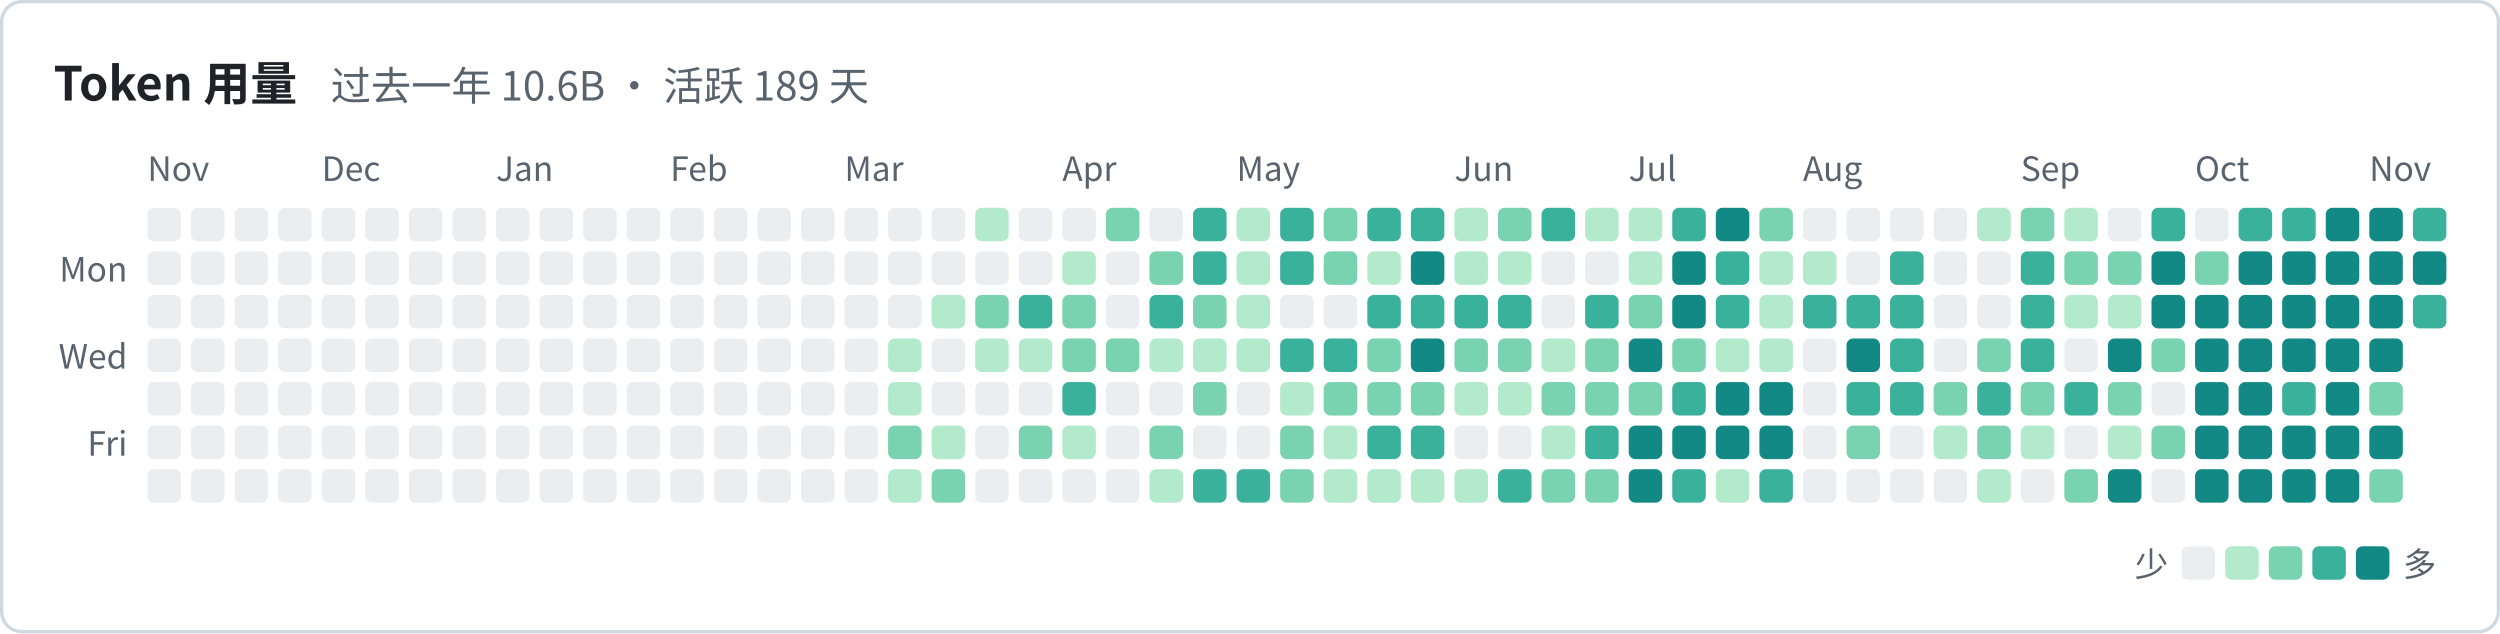
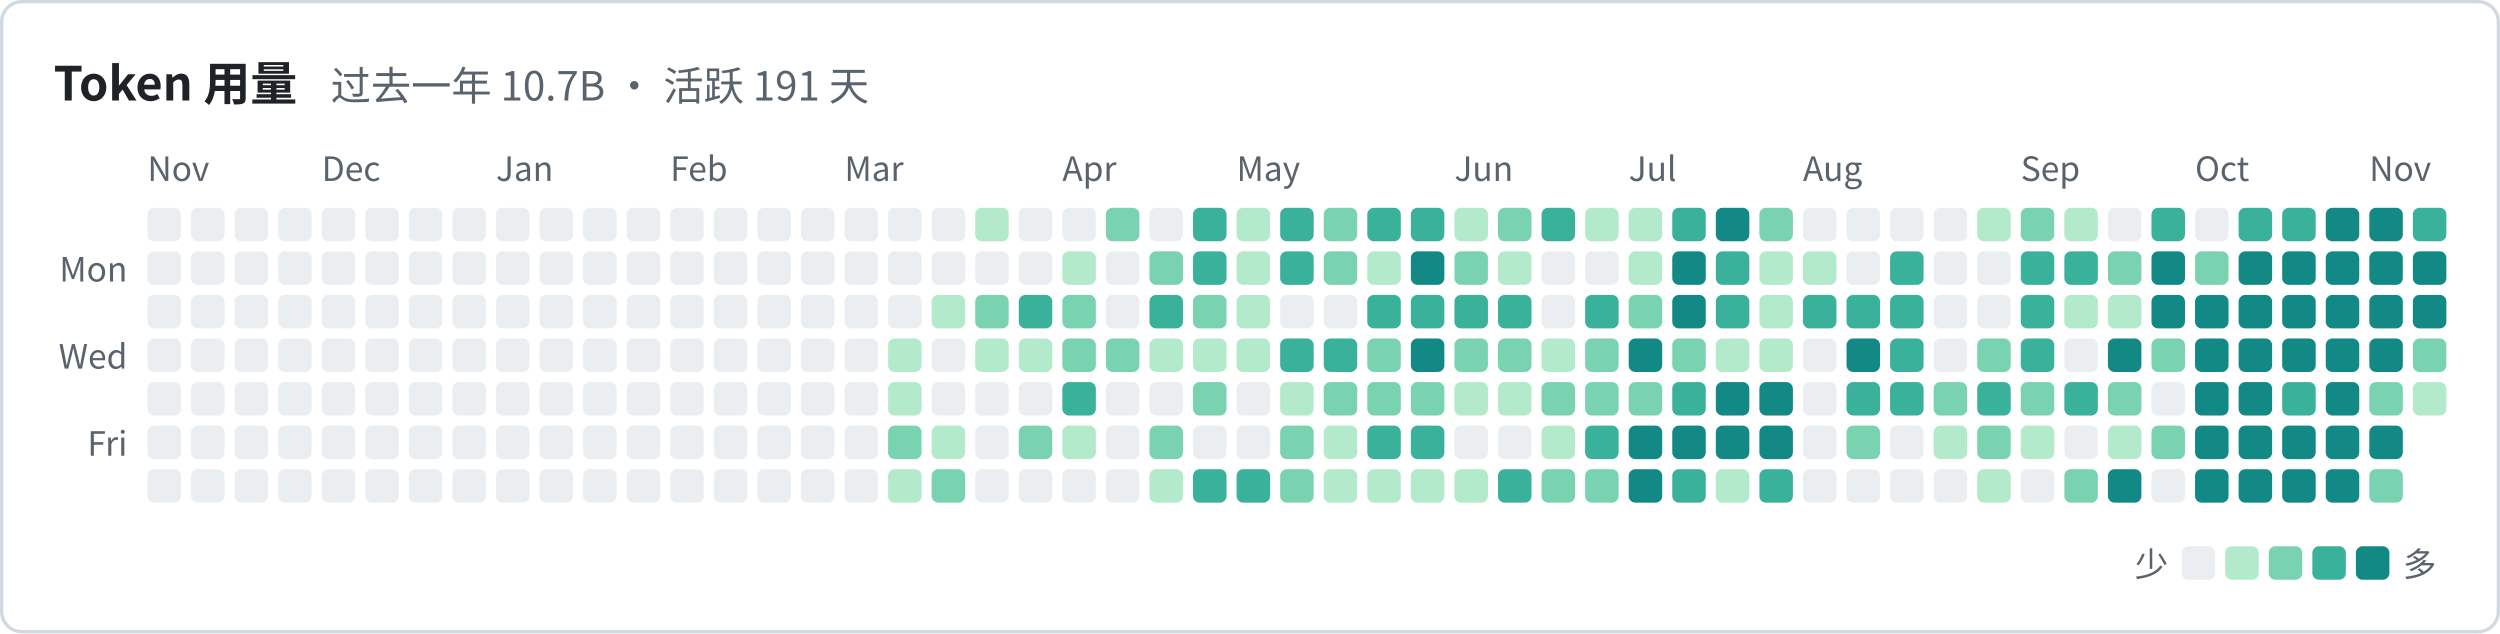
<svg xmlns="http://www.w3.org/2000/svg" width="746" height="189" viewBox="0 0 746 189" font-family="system-ui, -apple-system, 'Segoe UI', 'PingFang SC', 'Microsoft YaHei', 'Noto Sans CJK SC', sans-serif">
  <rect x="0.5" y="0.5" width="745" height="188" rx="6" fill="none" stroke="#d1d9e0" />
-   <text x="16" y="30" font-size="14" font-weight="600" fill="#1f2328">Token 用量<tspan dx="10" font-size="12" font-weight="400" fill="#59636e">过去一年 10.6B · 活跃 189 天</tspan>
+   <text x="16" y="30" font-size="14" font-weight="600" fill="#1f2328">Token 用量<tspan dx="10" font-size="12" font-weight="400" fill="#59636e">过去一年 10.7B · 活跃 191 天</tspan>
  </text>
  <text x="44" y="54" font-size="10" fill="#59636e">Nov</text>
  <text x="96" y="54" font-size="10" fill="#59636e">Dec</text>
  <text x="148" y="54" font-size="10" fill="#59636e">Jan</text>
  <text x="200" y="54" font-size="10" fill="#59636e">Feb</text>
  <text x="252" y="54" font-size="10" fill="#59636e">Mar</text>
  <text x="317" y="54" font-size="10" fill="#59636e">Apr</text>
  <text x="369" y="54" font-size="10" fill="#59636e">May</text>
  <text x="434" y="54" font-size="10" fill="#59636e">Jun</text>
  <text x="486" y="54" font-size="10" fill="#59636e">Jul</text>
  <text x="538" y="54" font-size="10" fill="#59636e">Aug</text>
  <text x="603" y="54" font-size="10" fill="#59636e">Sep</text>
  <text x="655" y="54" font-size="10" fill="#59636e">Oct</text>
  <text x="707" y="54" font-size="10" fill="#59636e">Nov</text>
  <text x="38" y="84" font-size="10" text-anchor="end" fill="#59636e">Mon</text>
  <text x="38" y="110" font-size="10" text-anchor="end" fill="#59636e">Wed</text>
  <text x="38" y="136" font-size="10" text-anchor="end" fill="#59636e">Fri</text>
  <rect x="44" y="62" width="10" height="10" rx="2" fill="#ebeef0" />
  <rect x="44" y="75" width="10" height="10" rx="2" fill="#ebeef0" />
  <rect x="44" y="88" width="10" height="10" rx="2" fill="#ebeef0" />
  <rect x="44" y="101" width="10" height="10" rx="2" fill="#ebeef0" />
  <rect x="44" y="114" width="10" height="10" rx="2" fill="#ebeef0" />
  <rect x="44" y="127" width="10" height="10" rx="2" fill="#ebeef0" />
  <rect x="44" y="140" width="10" height="10" rx="2" fill="#ebeef0" />
  <rect x="57" y="62" width="10" height="10" rx="2" fill="#ebeef0" />
  <rect x="57" y="75" width="10" height="10" rx="2" fill="#ebeef0" />
  <rect x="57" y="88" width="10" height="10" rx="2" fill="#ebeef0" />
  <rect x="57" y="101" width="10" height="10" rx="2" fill="#ebeef0" />
  <rect x="57" y="114" width="10" height="10" rx="2" fill="#ebeef0" />
  <rect x="57" y="127" width="10" height="10" rx="2" fill="#ebeef0" />
  <rect x="57" y="140" width="10" height="10" rx="2" fill="#ebeef0" />
  <rect x="70" y="62" width="10" height="10" rx="2" fill="#ebeef0" />
  <rect x="70" y="75" width="10" height="10" rx="2" fill="#ebeef0" />
  <rect x="70" y="88" width="10" height="10" rx="2" fill="#ebeef0" />
  <rect x="70" y="101" width="10" height="10" rx="2" fill="#ebeef0" />
  <rect x="70" y="114" width="10" height="10" rx="2" fill="#ebeef0" />
  <rect x="70" y="127" width="10" height="10" rx="2" fill="#ebeef0" />
  <rect x="70" y="140" width="10" height="10" rx="2" fill="#ebeef0" />
  <rect x="83" y="62" width="10" height="10" rx="2" fill="#ebeef0" />
  <rect x="83" y="75" width="10" height="10" rx="2" fill="#ebeef0" />
  <rect x="83" y="88" width="10" height="10" rx="2" fill="#ebeef0" />
  <rect x="83" y="101" width="10" height="10" rx="2" fill="#ebeef0" />
  <rect x="83" y="114" width="10" height="10" rx="2" fill="#ebeef0" />
  <rect x="83" y="127" width="10" height="10" rx="2" fill="#ebeef0" />
  <rect x="83" y="140" width="10" height="10" rx="2" fill="#ebeef0" />
  <rect x="96" y="62" width="10" height="10" rx="2" fill="#ebeef0" />
  <rect x="96" y="75" width="10" height="10" rx="2" fill="#ebeef0" />
  <rect x="96" y="88" width="10" height="10" rx="2" fill="#ebeef0" />
  <rect x="96" y="101" width="10" height="10" rx="2" fill="#ebeef0" />
  <rect x="96" y="114" width="10" height="10" rx="2" fill="#ebeef0" />
  <rect x="96" y="127" width="10" height="10" rx="2" fill="#ebeef0" />
  <rect x="96" y="140" width="10" height="10" rx="2" fill="#ebeef0" />
  <rect x="109" y="62" width="10" height="10" rx="2" fill="#ebeef0" />
  <rect x="109" y="75" width="10" height="10" rx="2" fill="#ebeef0" />
  <rect x="109" y="88" width="10" height="10" rx="2" fill="#ebeef0" />
  <rect x="109" y="101" width="10" height="10" rx="2" fill="#ebeef0" />
  <rect x="109" y="114" width="10" height="10" rx="2" fill="#ebeef0" />
  <rect x="109" y="127" width="10" height="10" rx="2" fill="#ebeef0" />
  <rect x="109" y="140" width="10" height="10" rx="2" fill="#ebeef0" />
  <rect x="122" y="62" width="10" height="10" rx="2" fill="#ebeef0" />
  <rect x="122" y="75" width="10" height="10" rx="2" fill="#ebeef0" />
  <rect x="122" y="88" width="10" height="10" rx="2" fill="#ebeef0" />
  <rect x="122" y="101" width="10" height="10" rx="2" fill="#ebeef0" />
  <rect x="122" y="114" width="10" height="10" rx="2" fill="#ebeef0" />
  <rect x="122" y="127" width="10" height="10" rx="2" fill="#ebeef0" />
  <rect x="122" y="140" width="10" height="10" rx="2" fill="#ebeef0" />
  <rect x="135" y="62" width="10" height="10" rx="2" fill="#ebeef0" />
  <rect x="135" y="75" width="10" height="10" rx="2" fill="#ebeef0" />
  <rect x="135" y="88" width="10" height="10" rx="2" fill="#ebeef0" />
  <rect x="135" y="101" width="10" height="10" rx="2" fill="#ebeef0" />
  <rect x="135" y="114" width="10" height="10" rx="2" fill="#ebeef0" />
  <rect x="135" y="127" width="10" height="10" rx="2" fill="#ebeef0" />
  <rect x="135" y="140" width="10" height="10" rx="2" fill="#ebeef0" />
  <rect x="148" y="62" width="10" height="10" rx="2" fill="#ebeef0" />
  <rect x="148" y="75" width="10" height="10" rx="2" fill="#ebeef0" />
  <rect x="148" y="88" width="10" height="10" rx="2" fill="#ebeef0" />
  <rect x="148" y="101" width="10" height="10" rx="2" fill="#ebeef0" />
  <rect x="148" y="114" width="10" height="10" rx="2" fill="#ebeef0" />
  <rect x="148" y="127" width="10" height="10" rx="2" fill="#ebeef0" />
  <rect x="148" y="140" width="10" height="10" rx="2" fill="#ebeef0" />
  <rect x="161" y="62" width="10" height="10" rx="2" fill="#ebeef0" />
  <rect x="161" y="75" width="10" height="10" rx="2" fill="#ebeef0" />
  <rect x="161" y="88" width="10" height="10" rx="2" fill="#ebeef0" />
  <rect x="161" y="101" width="10" height="10" rx="2" fill="#ebeef0" />
  <rect x="161" y="114" width="10" height="10" rx="2" fill="#ebeef0" />
  <rect x="161" y="127" width="10" height="10" rx="2" fill="#ebeef0" />
  <rect x="161" y="140" width="10" height="10" rx="2" fill="#ebeef0" />
  <rect x="174" y="62" width="10" height="10" rx="2" fill="#ebeef0" />
  <rect x="174" y="75" width="10" height="10" rx="2" fill="#ebeef0" />
  <rect x="174" y="88" width="10" height="10" rx="2" fill="#ebeef0" />
  <rect x="174" y="101" width="10" height="10" rx="2" fill="#ebeef0" />
  <rect x="174" y="114" width="10" height="10" rx="2" fill="#ebeef0" />
  <rect x="174" y="127" width="10" height="10" rx="2" fill="#ebeef0" />
  <rect x="174" y="140" width="10" height="10" rx="2" fill="#ebeef0" />
  <rect x="187" y="62" width="10" height="10" rx="2" fill="#ebeef0" />
  <rect x="187" y="75" width="10" height="10" rx="2" fill="#ebeef0" />
  <rect x="187" y="88" width="10" height="10" rx="2" fill="#ebeef0" />
  <rect x="187" y="101" width="10" height="10" rx="2" fill="#ebeef0" />
  <rect x="187" y="114" width="10" height="10" rx="2" fill="#ebeef0" />
  <rect x="187" y="127" width="10" height="10" rx="2" fill="#ebeef0" />
  <rect x="187" y="140" width="10" height="10" rx="2" fill="#ebeef0" />
  <rect x="200" y="62" width="10" height="10" rx="2" fill="#ebeef0" />
  <rect x="200" y="75" width="10" height="10" rx="2" fill="#ebeef0" />
  <rect x="200" y="88" width="10" height="10" rx="2" fill="#ebeef0" />
  <rect x="200" y="101" width="10" height="10" rx="2" fill="#ebeef0" />
  <rect x="200" y="114" width="10" height="10" rx="2" fill="#ebeef0" />
  <rect x="200" y="127" width="10" height="10" rx="2" fill="#ebeef0" />
  <rect x="200" y="140" width="10" height="10" rx="2" fill="#ebeef0" />
  <rect x="213" y="62" width="10" height="10" rx="2" fill="#ebeef0" />
  <rect x="213" y="75" width="10" height="10" rx="2" fill="#ebeef0" />
  <rect x="213" y="88" width="10" height="10" rx="2" fill="#ebeef0" />
  <rect x="213" y="101" width="10" height="10" rx="2" fill="#ebeef0" />
  <rect x="213" y="114" width="10" height="10" rx="2" fill="#ebeef0" />
  <rect x="213" y="127" width="10" height="10" rx="2" fill="#ebeef0" />
  <rect x="213" y="140" width="10" height="10" rx="2" fill="#ebeef0" />
  <rect x="226" y="62" width="10" height="10" rx="2" fill="#ebeef0" />
  <rect x="226" y="75" width="10" height="10" rx="2" fill="#ebeef0" />
  <rect x="226" y="88" width="10" height="10" rx="2" fill="#ebeef0" />
  <rect x="226" y="101" width="10" height="10" rx="2" fill="#ebeef0" />
  <rect x="226" y="114" width="10" height="10" rx="2" fill="#ebeef0" />
  <rect x="226" y="127" width="10" height="10" rx="2" fill="#ebeef0" />
  <rect x="226" y="140" width="10" height="10" rx="2" fill="#ebeef0" />
  <rect x="239" y="62" width="10" height="10" rx="2" fill="#ebeef0" />
  <rect x="239" y="75" width="10" height="10" rx="2" fill="#ebeef0" />
  <rect x="239" y="88" width="10" height="10" rx="2" fill="#ebeef0" />
  <rect x="239" y="101" width="10" height="10" rx="2" fill="#ebeef0" />
  <rect x="239" y="114" width="10" height="10" rx="2" fill="#ebeef0" />
  <rect x="239" y="127" width="10" height="10" rx="2" fill="#ebeef0" />
  <rect x="239" y="140" width="10" height="10" rx="2" fill="#ebeef0" />
  <rect x="252" y="62" width="10" height="10" rx="2" fill="#ebeef0" />
  <rect x="252" y="75" width="10" height="10" rx="2" fill="#ebeef0" />
  <rect x="252" y="88" width="10" height="10" rx="2" fill="#ebeef0" />
  <rect x="252" y="101" width="10" height="10" rx="2" fill="#ebeef0" />
  <rect x="252" y="114" width="10" height="10" rx="2" fill="#ebeef0" />
  <rect x="252" y="127" width="10" height="10" rx="2" fill="#ebeef0" />
  <rect x="252" y="140" width="10" height="10" rx="2" fill="#ebeef0" />
  <rect x="265" y="62" width="10" height="10" rx="2" fill="#ebeef0" />
  <rect x="265" y="75" width="10" height="10" rx="2" fill="#ebeef0" />
  <rect x="265" y="88" width="10" height="10" rx="2" fill="#ebeef0" />
  <rect x="265" y="101" width="10" height="10" rx="2" fill="#b3eacb" />
  <rect x="265" y="114" width="10" height="10" rx="2" fill="#b3eacb" />
  <rect x="265" y="127" width="10" height="10" rx="2" fill="#7ad3b0" />
  <rect x="265" y="140" width="10" height="10" rx="2" fill="#b3eacb" />
  <rect x="278" y="62" width="10" height="10" rx="2" fill="#ebeef0" />
  <rect x="278" y="75" width="10" height="10" rx="2" fill="#ebeef0" />
  <rect x="278" y="88" width="10" height="10" rx="2" fill="#b3eacb" />
  <rect x="278" y="101" width="10" height="10" rx="2" fill="#ebeef0" />
  <rect x="278" y="114" width="10" height="10" rx="2" fill="#ebeef0" />
  <rect x="278" y="127" width="10" height="10" rx="2" fill="#b3eacb" />
  <rect x="278" y="140" width="10" height="10" rx="2" fill="#7ad3b0" />
  <rect x="291" y="62" width="10" height="10" rx="2" fill="#b3eacb" />
  <rect x="291" y="75" width="10" height="10" rx="2" fill="#ebeef0" />
  <rect x="291" y="88" width="10" height="10" rx="2" fill="#7ad3b0" />
  <rect x="291" y="101" width="10" height="10" rx="2" fill="#b3eacb" />
  <rect x="291" y="114" width="10" height="10" rx="2" fill="#ebeef0" />
  <rect x="291" y="127" width="10" height="10" rx="2" fill="#ebeef0" />
  <rect x="291" y="140" width="10" height="10" rx="2" fill="#ebeef0" />
  <rect x="304" y="62" width="10" height="10" rx="2" fill="#ebeef0" />
  <rect x="304" y="75" width="10" height="10" rx="2" fill="#ebeef0" />
  <rect x="304" y="88" width="10" height="10" rx="2" fill="#3ab19b" />
  <rect x="304" y="101" width="10" height="10" rx="2" fill="#b3eacb" />
  <rect x="304" y="114" width="10" height="10" rx="2" fill="#ebeef0" />
  <rect x="304" y="127" width="10" height="10" rx="2" fill="#7ad3b0" />
  <rect x="304" y="140" width="10" height="10" rx="2" fill="#ebeef0" />
  <rect x="317" y="62" width="10" height="10" rx="2" fill="#ebeef0" />
  <rect x="317" y="75" width="10" height="10" rx="2" fill="#b3eacb" />
  <rect x="317" y="88" width="10" height="10" rx="2" fill="#7ad3b0" />
  <rect x="317" y="101" width="10" height="10" rx="2" fill="#7ad3b0" />
  <rect x="317" y="114" width="10" height="10" rx="2" fill="#3ab19b" />
  <rect x="317" y="127" width="10" height="10" rx="2" fill="#b3eacb" />
  <rect x="317" y="140" width="10" height="10" rx="2" fill="#ebeef0" />
  <rect x="330" y="62" width="10" height="10" rx="2" fill="#7ad3b0" />
  <rect x="330" y="75" width="10" height="10" rx="2" fill="#ebeef0" />
  <rect x="330" y="88" width="10" height="10" rx="2" fill="#ebeef0" />
  <rect x="330" y="101" width="10" height="10" rx="2" fill="#7ad3b0" />
  <rect x="330" y="114" width="10" height="10" rx="2" fill="#ebeef0" />
  <rect x="330" y="127" width="10" height="10" rx="2" fill="#ebeef0" />
  <rect x="330" y="140" width="10" height="10" rx="2" fill="#ebeef0" />
  <rect x="343" y="62" width="10" height="10" rx="2" fill="#ebeef0" />
  <rect x="343" y="75" width="10" height="10" rx="2" fill="#7ad3b0" />
  <rect x="343" y="88" width="10" height="10" rx="2" fill="#3ab19b" />
  <rect x="343" y="101" width="10" height="10" rx="2" fill="#b3eacb" />
  <rect x="343" y="114" width="10" height="10" rx="2" fill="#ebeef0" />
  <rect x="343" y="127" width="10" height="10" rx="2" fill="#7ad3b0" />
  <rect x="343" y="140" width="10" height="10" rx="2" fill="#b3eacb" />
  <rect x="356" y="62" width="10" height="10" rx="2" fill="#3ab19b" />
  <rect x="356" y="75" width="10" height="10" rx="2" fill="#3ab19b" />
  <rect x="356" y="88" width="10" height="10" rx="2" fill="#7ad3b0" />
  <rect x="356" y="101" width="10" height="10" rx="2" fill="#b3eacb" />
  <rect x="356" y="114" width="10" height="10" rx="2" fill="#7ad3b0" />
  <rect x="356" y="127" width="10" height="10" rx="2" fill="#ebeef0" />
  <rect x="356" y="140" width="10" height="10" rx="2" fill="#3ab19b" />
  <rect x="369" y="62" width="10" height="10" rx="2" fill="#b3eacb" />
  <rect x="369" y="75" width="10" height="10" rx="2" fill="#b3eacb" />
  <rect x="369" y="88" width="10" height="10" rx="2" fill="#b3eacb" />
  <rect x="369" y="101" width="10" height="10" rx="2" fill="#b3eacb" />
  <rect x="369" y="114" width="10" height="10" rx="2" fill="#ebeef0" />
  <rect x="369" y="127" width="10" height="10" rx="2" fill="#ebeef0" />
  <rect x="369" y="140" width="10" height="10" rx="2" fill="#3ab19b" />
  <rect x="382" y="62" width="10" height="10" rx="2" fill="#3ab19b" />
  <rect x="382" y="75" width="10" height="10" rx="2" fill="#3ab19b" />
  <rect x="382" y="88" width="10" height="10" rx="2" fill="#ebeef0" />
  <rect x="382" y="101" width="10" height="10" rx="2" fill="#3ab19b" />
  <rect x="382" y="114" width="10" height="10" rx="2" fill="#b3eacb" />
  <rect x="382" y="127" width="10" height="10" rx="2" fill="#7ad3b0" />
  <rect x="382" y="140" width="10" height="10" rx="2" fill="#7ad3b0" />
  <rect x="395" y="62" width="10" height="10" rx="2" fill="#7ad3b0" />
  <rect x="395" y="75" width="10" height="10" rx="2" fill="#7ad3b0" />
  <rect x="395" y="88" width="10" height="10" rx="2" fill="#ebeef0" />
  <rect x="395" y="101" width="10" height="10" rx="2" fill="#3ab19b" />
  <rect x="395" y="114" width="10" height="10" rx="2" fill="#7ad3b0" />
  <rect x="395" y="127" width="10" height="10" rx="2" fill="#b3eacb" />
  <rect x="395" y="140" width="10" height="10" rx="2" fill="#b3eacb" />
  <rect x="408" y="62" width="10" height="10" rx="2" fill="#3ab19b" />
  <rect x="408" y="75" width="10" height="10" rx="2" fill="#b3eacb" />
  <rect x="408" y="88" width="10" height="10" rx="2" fill="#3ab19b" />
  <rect x="408" y="101" width="10" height="10" rx="2" fill="#7ad3b0" />
  <rect x="408" y="114" width="10" height="10" rx="2" fill="#7ad3b0" />
  <rect x="408" y="127" width="10" height="10" rx="2" fill="#3ab19b" />
  <rect x="408" y="140" width="10" height="10" rx="2" fill="#b3eacb" />
  <rect x="421" y="62" width="10" height="10" rx="2" fill="#3ab19b" />
  <rect x="421" y="75" width="10" height="10" rx="2" fill="#128984" />
  <rect x="421" y="88" width="10" height="10" rx="2" fill="#3ab19b" />
  <rect x="421" y="101" width="10" height="10" rx="2" fill="#128984" />
  <rect x="421" y="114" width="10" height="10" rx="2" fill="#7ad3b0" />
  <rect x="421" y="127" width="10" height="10" rx="2" fill="#3ab19b" />
  <rect x="421" y="140" width="10" height="10" rx="2" fill="#b3eacb" />
  <rect x="434" y="62" width="10" height="10" rx="2" fill="#b3eacb" />
-   <rect x="434" y="75" width="10" height="10" rx="2" fill="#b3eacb" />
+   <rect x="434" y="75" width="10" height="10" rx="2" fill="#7ad3b0" />
  <rect x="434" y="88" width="10" height="10" rx="2" fill="#3ab19b" />
  <rect x="434" y="101" width="10" height="10" rx="2" fill="#7ad3b0" />
  <rect x="434" y="114" width="10" height="10" rx="2" fill="#b3eacb" />
  <rect x="434" y="127" width="10" height="10" rx="2" fill="#ebeef0" />
  <rect x="434" y="140" width="10" height="10" rx="2" fill="#b3eacb" />
  <rect x="447" y="62" width="10" height="10" rx="2" fill="#7ad3b0" />
  <rect x="447" y="75" width="10" height="10" rx="2" fill="#b3eacb" />
  <rect x="447" y="88" width="10" height="10" rx="2" fill="#3ab19b" />
  <rect x="447" y="101" width="10" height="10" rx="2" fill="#7ad3b0" />
  <rect x="447" y="114" width="10" height="10" rx="2" fill="#b3eacb" />
  <rect x="447" y="127" width="10" height="10" rx="2" fill="#ebeef0" />
  <rect x="447" y="140" width="10" height="10" rx="2" fill="#3ab19b" />
  <rect x="460" y="62" width="10" height="10" rx="2" fill="#3ab19b" />
  <rect x="460" y="75" width="10" height="10" rx="2" fill="#ebeef0" />
  <rect x="460" y="88" width="10" height="10" rx="2" fill="#ebeef0" />
  <rect x="460" y="101" width="10" height="10" rx="2" fill="#b3eacb" />
  <rect x="460" y="114" width="10" height="10" rx="2" fill="#7ad3b0" />
  <rect x="460" y="127" width="10" height="10" rx="2" fill="#b3eacb" />
  <rect x="460" y="140" width="10" height="10" rx="2" fill="#7ad3b0" />
  <rect x="473" y="62" width="10" height="10" rx="2" fill="#b3eacb" />
  <rect x="473" y="75" width="10" height="10" rx="2" fill="#ebeef0" />
  <rect x="473" y="88" width="10" height="10" rx="2" fill="#3ab19b" />
  <rect x="473" y="101" width="10" height="10" rx="2" fill="#7ad3b0" />
  <rect x="473" y="114" width="10" height="10" rx="2" fill="#7ad3b0" />
  <rect x="473" y="127" width="10" height="10" rx="2" fill="#3ab19b" />
  <rect x="473" y="140" width="10" height="10" rx="2" fill="#7ad3b0" />
  <rect x="486" y="62" width="10" height="10" rx="2" fill="#b3eacb" />
  <rect x="486" y="75" width="10" height="10" rx="2" fill="#b3eacb" />
  <rect x="486" y="88" width="10" height="10" rx="2" fill="#7ad3b0" />
  <rect x="486" y="101" width="10" height="10" rx="2" fill="#128984" />
  <rect x="486" y="114" width="10" height="10" rx="2" fill="#7ad3b0" />
  <rect x="486" y="127" width="10" height="10" rx="2" fill="#128984" />
  <rect x="486" y="140" width="10" height="10" rx="2" fill="#128984" />
  <rect x="499" y="62" width="10" height="10" rx="2" fill="#3ab19b" />
  <rect x="499" y="75" width="10" height="10" rx="2" fill="#128984" />
  <rect x="499" y="88" width="10" height="10" rx="2" fill="#128984" />
  <rect x="499" y="101" width="10" height="10" rx="2" fill="#7ad3b0" />
  <rect x="499" y="114" width="10" height="10" rx="2" fill="#3ab19b" />
  <rect x="499" y="127" width="10" height="10" rx="2" fill="#128984" />
  <rect x="499" y="140" width="10" height="10" rx="2" fill="#3ab19b" />
  <rect x="512" y="62" width="10" height="10" rx="2" fill="#128984" />
  <rect x="512" y="75" width="10" height="10" rx="2" fill="#3ab19b" />
  <rect x="512" y="88" width="10" height="10" rx="2" fill="#3ab19b" />
  <rect x="512" y="101" width="10" height="10" rx="2" fill="#b3eacb" />
  <rect x="512" y="114" width="10" height="10" rx="2" fill="#128984" />
  <rect x="512" y="127" width="10" height="10" rx="2" fill="#128984" />
  <rect x="512" y="140" width="10" height="10" rx="2" fill="#b3eacb" />
  <rect x="525" y="62" width="10" height="10" rx="2" fill="#7ad3b0" />
  <rect x="525" y="75" width="10" height="10" rx="2" fill="#b3eacb" />
  <rect x="525" y="88" width="10" height="10" rx="2" fill="#b3eacb" />
  <rect x="525" y="101" width="10" height="10" rx="2" fill="#b3eacb" />
  <rect x="525" y="114" width="10" height="10" rx="2" fill="#128984" />
  <rect x="525" y="127" width="10" height="10" rx="2" fill="#128984" />
  <rect x="525" y="140" width="10" height="10" rx="2" fill="#3ab19b" />
  <rect x="538" y="62" width="10" height="10" rx="2" fill="#ebeef0" />
  <rect x="538" y="75" width="10" height="10" rx="2" fill="#b3eacb" />
  <rect x="538" y="88" width="10" height="10" rx="2" fill="#3ab19b" />
  <rect x="538" y="101" width="10" height="10" rx="2" fill="#ebeef0" />
  <rect x="538" y="114" width="10" height="10" rx="2" fill="#ebeef0" />
  <rect x="538" y="127" width="10" height="10" rx="2" fill="#ebeef0" />
  <rect x="538" y="140" width="10" height="10" rx="2" fill="#ebeef0" />
  <rect x="551" y="62" width="10" height="10" rx="2" fill="#ebeef0" />
  <rect x="551" y="75" width="10" height="10" rx="2" fill="#ebeef0" />
  <rect x="551" y="88" width="10" height="10" rx="2" fill="#3ab19b" />
  <rect x="551" y="101" width="10" height="10" rx="2" fill="#128984" />
  <rect x="551" y="114" width="10" height="10" rx="2" fill="#3ab19b" />
  <rect x="551" y="127" width="10" height="10" rx="2" fill="#7ad3b0" />
  <rect x="551" y="140" width="10" height="10" rx="2" fill="#ebeef0" />
  <rect x="564" y="62" width="10" height="10" rx="2" fill="#ebeef0" />
  <rect x="564" y="75" width="10" height="10" rx="2" fill="#3ab19b" />
  <rect x="564" y="88" width="10" height="10" rx="2" fill="#3ab19b" />
  <rect x="564" y="101" width="10" height="10" rx="2" fill="#3ab19b" />
  <rect x="564" y="114" width="10" height="10" rx="2" fill="#3ab19b" />
  <rect x="564" y="127" width="10" height="10" rx="2" fill="#ebeef0" />
  <rect x="564" y="140" width="10" height="10" rx="2" fill="#ebeef0" />
  <rect x="577" y="62" width="10" height="10" rx="2" fill="#ebeef0" />
  <rect x="577" y="75" width="10" height="10" rx="2" fill="#ebeef0" />
  <rect x="577" y="88" width="10" height="10" rx="2" fill="#ebeef0" />
  <rect x="577" y="101" width="10" height="10" rx="2" fill="#ebeef0" />
  <rect x="577" y="114" width="10" height="10" rx="2" fill="#7ad3b0" />
  <rect x="577" y="127" width="10" height="10" rx="2" fill="#b3eacb" />
  <rect x="577" y="140" width="10" height="10" rx="2" fill="#ebeef0" />
  <rect x="590" y="62" width="10" height="10" rx="2" fill="#b3eacb" />
  <rect x="590" y="75" width="10" height="10" rx="2" fill="#ebeef0" />
  <rect x="590" y="88" width="10" height="10" rx="2" fill="#ebeef0" />
  <rect x="590" y="101" width="10" height="10" rx="2" fill="#7ad3b0" />
  <rect x="590" y="114" width="10" height="10" rx="2" fill="#3ab19b" />
  <rect x="590" y="127" width="10" height="10" rx="2" fill="#7ad3b0" />
  <rect x="590" y="140" width="10" height="10" rx="2" fill="#b3eacb" />
  <rect x="603" y="62" width="10" height="10" rx="2" fill="#7ad3b0" />
  <rect x="603" y="75" width="10" height="10" rx="2" fill="#3ab19b" />
  <rect x="603" y="88" width="10" height="10" rx="2" fill="#3ab19b" />
  <rect x="603" y="101" width="10" height="10" rx="2" fill="#3ab19b" />
  <rect x="603" y="114" width="10" height="10" rx="2" fill="#7ad3b0" />
  <rect x="603" y="127" width="10" height="10" rx="2" fill="#b3eacb" />
  <rect x="603" y="140" width="10" height="10" rx="2" fill="#ebeef0" />
  <rect x="616" y="62" width="10" height="10" rx="2" fill="#b3eacb" />
-   <rect x="616" y="75" width="10" height="10" rx="2" fill="#7ad3b0" />
+   <rect x="616" y="75" width="10" height="10" rx="2" fill="#3ab19b" />
  <rect x="616" y="88" width="10" height="10" rx="2" fill="#b3eacb" />
  <rect x="616" y="101" width="10" height="10" rx="2" fill="#ebeef0" />
  <rect x="616" y="114" width="10" height="10" rx="2" fill="#3ab19b" />
  <rect x="616" y="127" width="10" height="10" rx="2" fill="#ebeef0" />
  <rect x="616" y="140" width="10" height="10" rx="2" fill="#7ad3b0" />
  <rect x="629" y="62" width="10" height="10" rx="2" fill="#ebeef0" />
  <rect x="629" y="75" width="10" height="10" rx="2" fill="#7ad3b0" />
  <rect x="629" y="88" width="10" height="10" rx="2" fill="#b3eacb" />
  <rect x="629" y="101" width="10" height="10" rx="2" fill="#128984" />
  <rect x="629" y="114" width="10" height="10" rx="2" fill="#7ad3b0" />
  <rect x="629" y="127" width="10" height="10" rx="2" fill="#b3eacb" />
  <rect x="629" y="140" width="10" height="10" rx="2" fill="#128984" />
  <rect x="642" y="62" width="10" height="10" rx="2" fill="#3ab19b" />
  <rect x="642" y="75" width="10" height="10" rx="2" fill="#128984" />
  <rect x="642" y="88" width="10" height="10" rx="2" fill="#128984" />
  <rect x="642" y="101" width="10" height="10" rx="2" fill="#7ad3b0" />
  <rect x="642" y="114" width="10" height="10" rx="2" fill="#ebeef0" />
  <rect x="642" y="127" width="10" height="10" rx="2" fill="#7ad3b0" />
  <rect x="642" y="140" width="10" height="10" rx="2" fill="#ebeef0" />
  <rect x="655" y="62" width="10" height="10" rx="2" fill="#ebeef0" />
  <rect x="655" y="75" width="10" height="10" rx="2" fill="#7ad3b0" />
  <rect x="655" y="88" width="10" height="10" rx="2" fill="#128984" />
  <rect x="655" y="101" width="10" height="10" rx="2" fill="#128984" />
  <rect x="655" y="114" width="10" height="10" rx="2" fill="#128984" />
  <rect x="655" y="127" width="10" height="10" rx="2" fill="#128984" />
  <rect x="655" y="140" width="10" height="10" rx="2" fill="#128984" />
  <rect x="668" y="62" width="10" height="10" rx="2" fill="#3ab19b" />
  <rect x="668" y="75" width="10" height="10" rx="2" fill="#128984" />
  <rect x="668" y="88" width="10" height="10" rx="2" fill="#128984" />
  <rect x="668" y="101" width="10" height="10" rx="2" fill="#128984" />
  <rect x="668" y="114" width="10" height="10" rx="2" fill="#128984" />
  <rect x="668" y="127" width="10" height="10" rx="2" fill="#128984" />
  <rect x="668" y="140" width="10" height="10" rx="2" fill="#128984" />
  <rect x="681" y="62" width="10" height="10" rx="2" fill="#3ab19b" />
  <rect x="681" y="75" width="10" height="10" rx="2" fill="#128984" />
  <rect x="681" y="88" width="10" height="10" rx="2" fill="#128984" />
  <rect x="681" y="101" width="10" height="10" rx="2" fill="#128984" />
  <rect x="681" y="114" width="10" height="10" rx="2" fill="#3ab19b" />
  <rect x="681" y="127" width="10" height="10" rx="2" fill="#128984" />
  <rect x="681" y="140" width="10" height="10" rx="2" fill="#128984" />
  <rect x="694" y="62" width="10" height="10" rx="2" fill="#128984" />
  <rect x="694" y="75" width="10" height="10" rx="2" fill="#128984" />
  <rect x="694" y="88" width="10" height="10" rx="2" fill="#128984" />
  <rect x="694" y="101" width="10" height="10" rx="2" fill="#128984" />
  <rect x="694" y="114" width="10" height="10" rx="2" fill="#128984" />
  <rect x="694" y="127" width="10" height="10" rx="2" fill="#128984" />
  <rect x="694" y="140" width="10" height="10" rx="2" fill="#128984" />
  <rect x="707" y="62" width="10" height="10" rx="2" fill="#128984" />
  <rect x="707" y="75" width="10" height="10" rx="2" fill="#128984" />
  <rect x="707" y="88" width="10" height="10" rx="2" fill="#128984" />
  <rect x="707" y="101" width="10" height="10" rx="2" fill="#128984" />
  <rect x="707" y="114" width="10" height="10" rx="2" fill="#7ad3b0" />
  <rect x="707" y="127" width="10" height="10" rx="2" fill="#128984" />
  <rect x="707" y="140" width="10" height="10" rx="2" fill="#7ad3b0" />
  <rect x="720" y="62" width="10" height="10" rx="2" fill="#3ab19b" />
  <rect x="720" y="75" width="10" height="10" rx="2" fill="#128984" />
-   <rect x="720" y="88" width="10" height="10" rx="2" fill="#3ab19b" />
+   <rect x="720" y="88" width="10" height="10" rx="2" fill="#128984" />
+   <rect x="720" y="101" width="10" height="10" rx="2" fill="#7ad3b0" />
+   <rect x="720" y="114" width="10" height="10" rx="2" fill="#b3eacb" />
  <text x="647" y="172" font-size="10" text-anchor="end" fill="#59636e">少</text>
  <rect x="651" y="163" width="10" height="10" rx="2" fill="#ebeef0" />
  <rect x="664" y="163" width="10" height="10" rx="2" fill="#b3eacb" />
  <rect x="677" y="163" width="10" height="10" rx="2" fill="#7ad3b0" />
  <rect x="690" y="163" width="10" height="10" rx="2" fill="#3ab19b" />
  <rect x="703" y="163" width="10" height="10" rx="2" fill="#128984" />
  <text x="717" y="172" font-size="10" fill="#59636e">多</text>
</svg>
